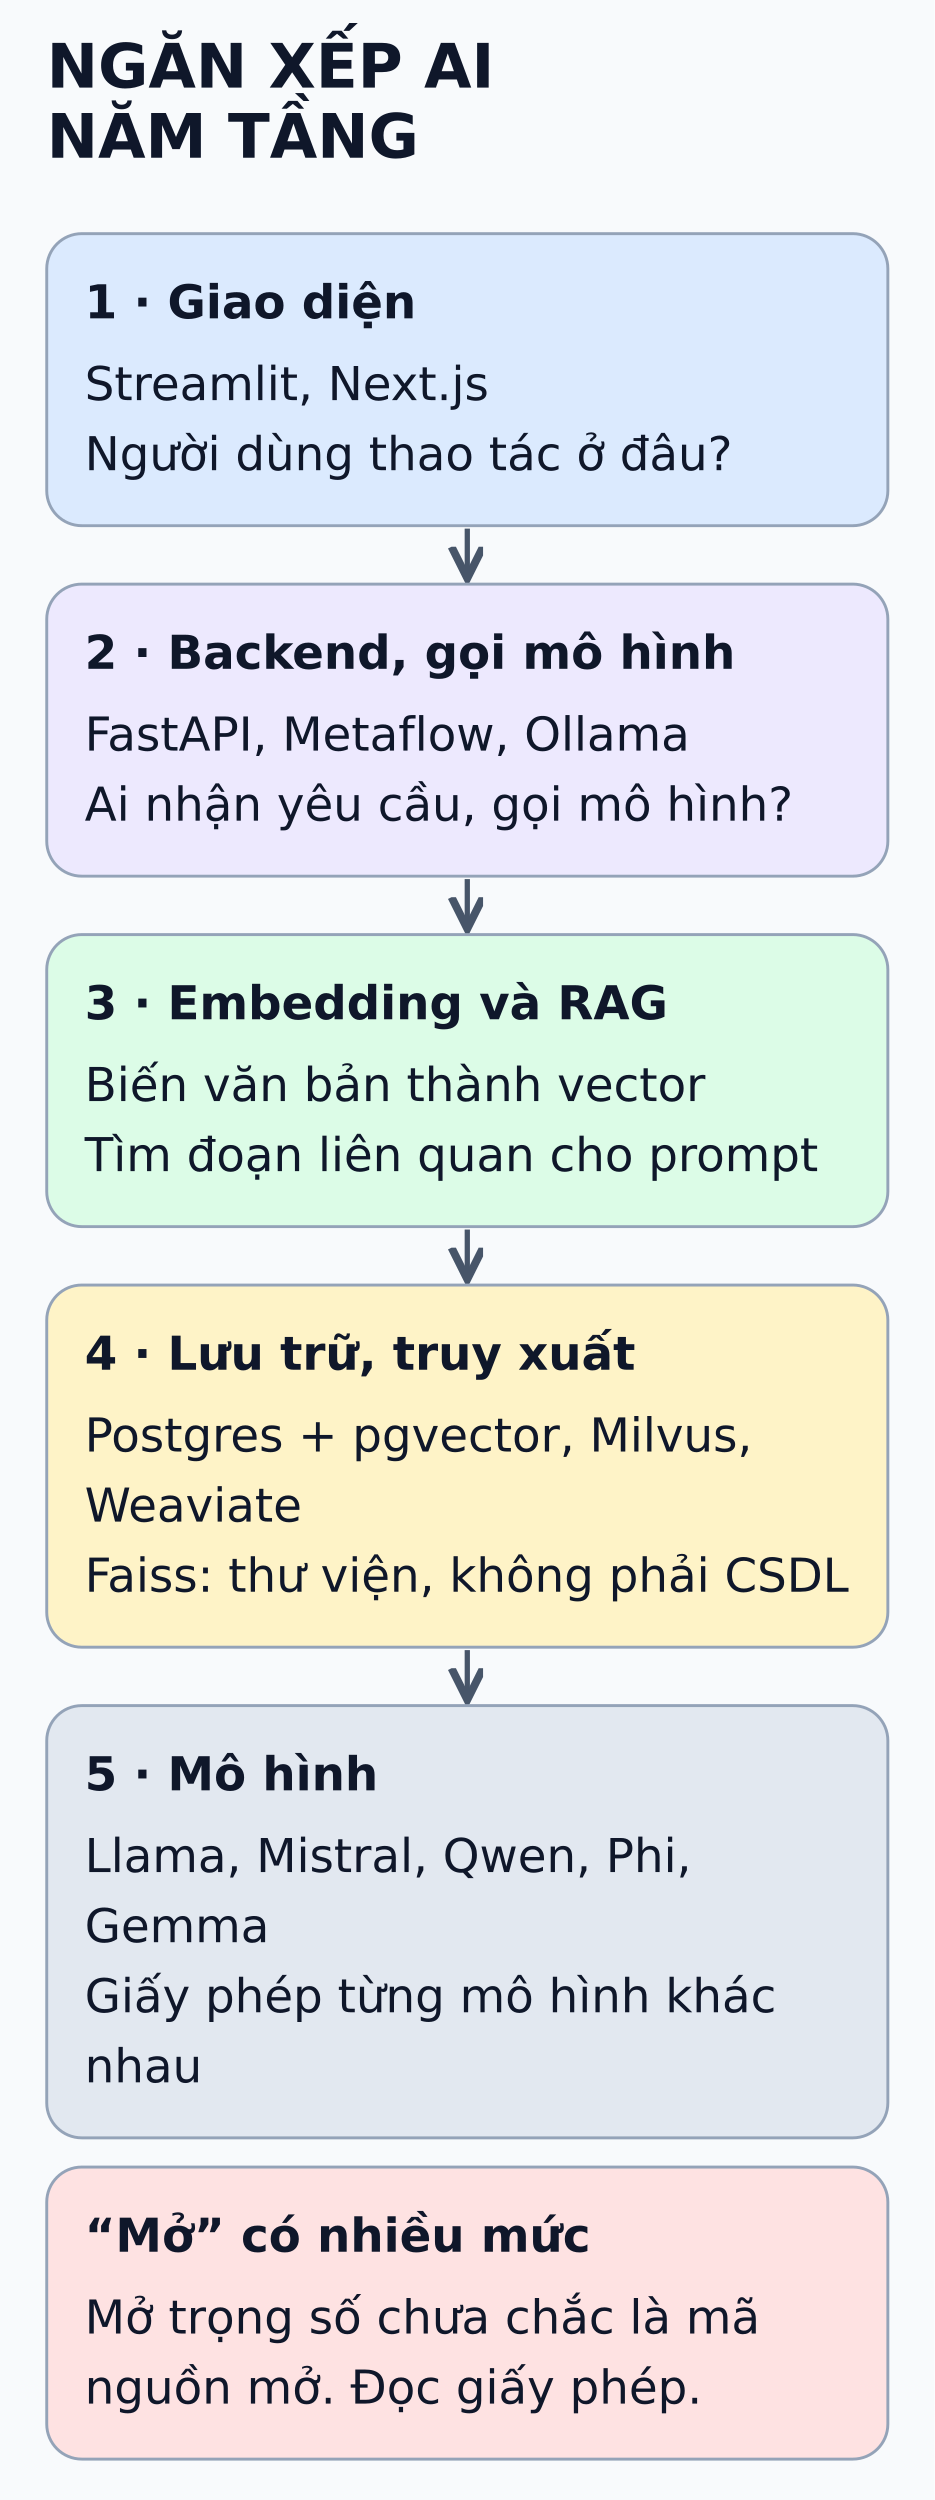
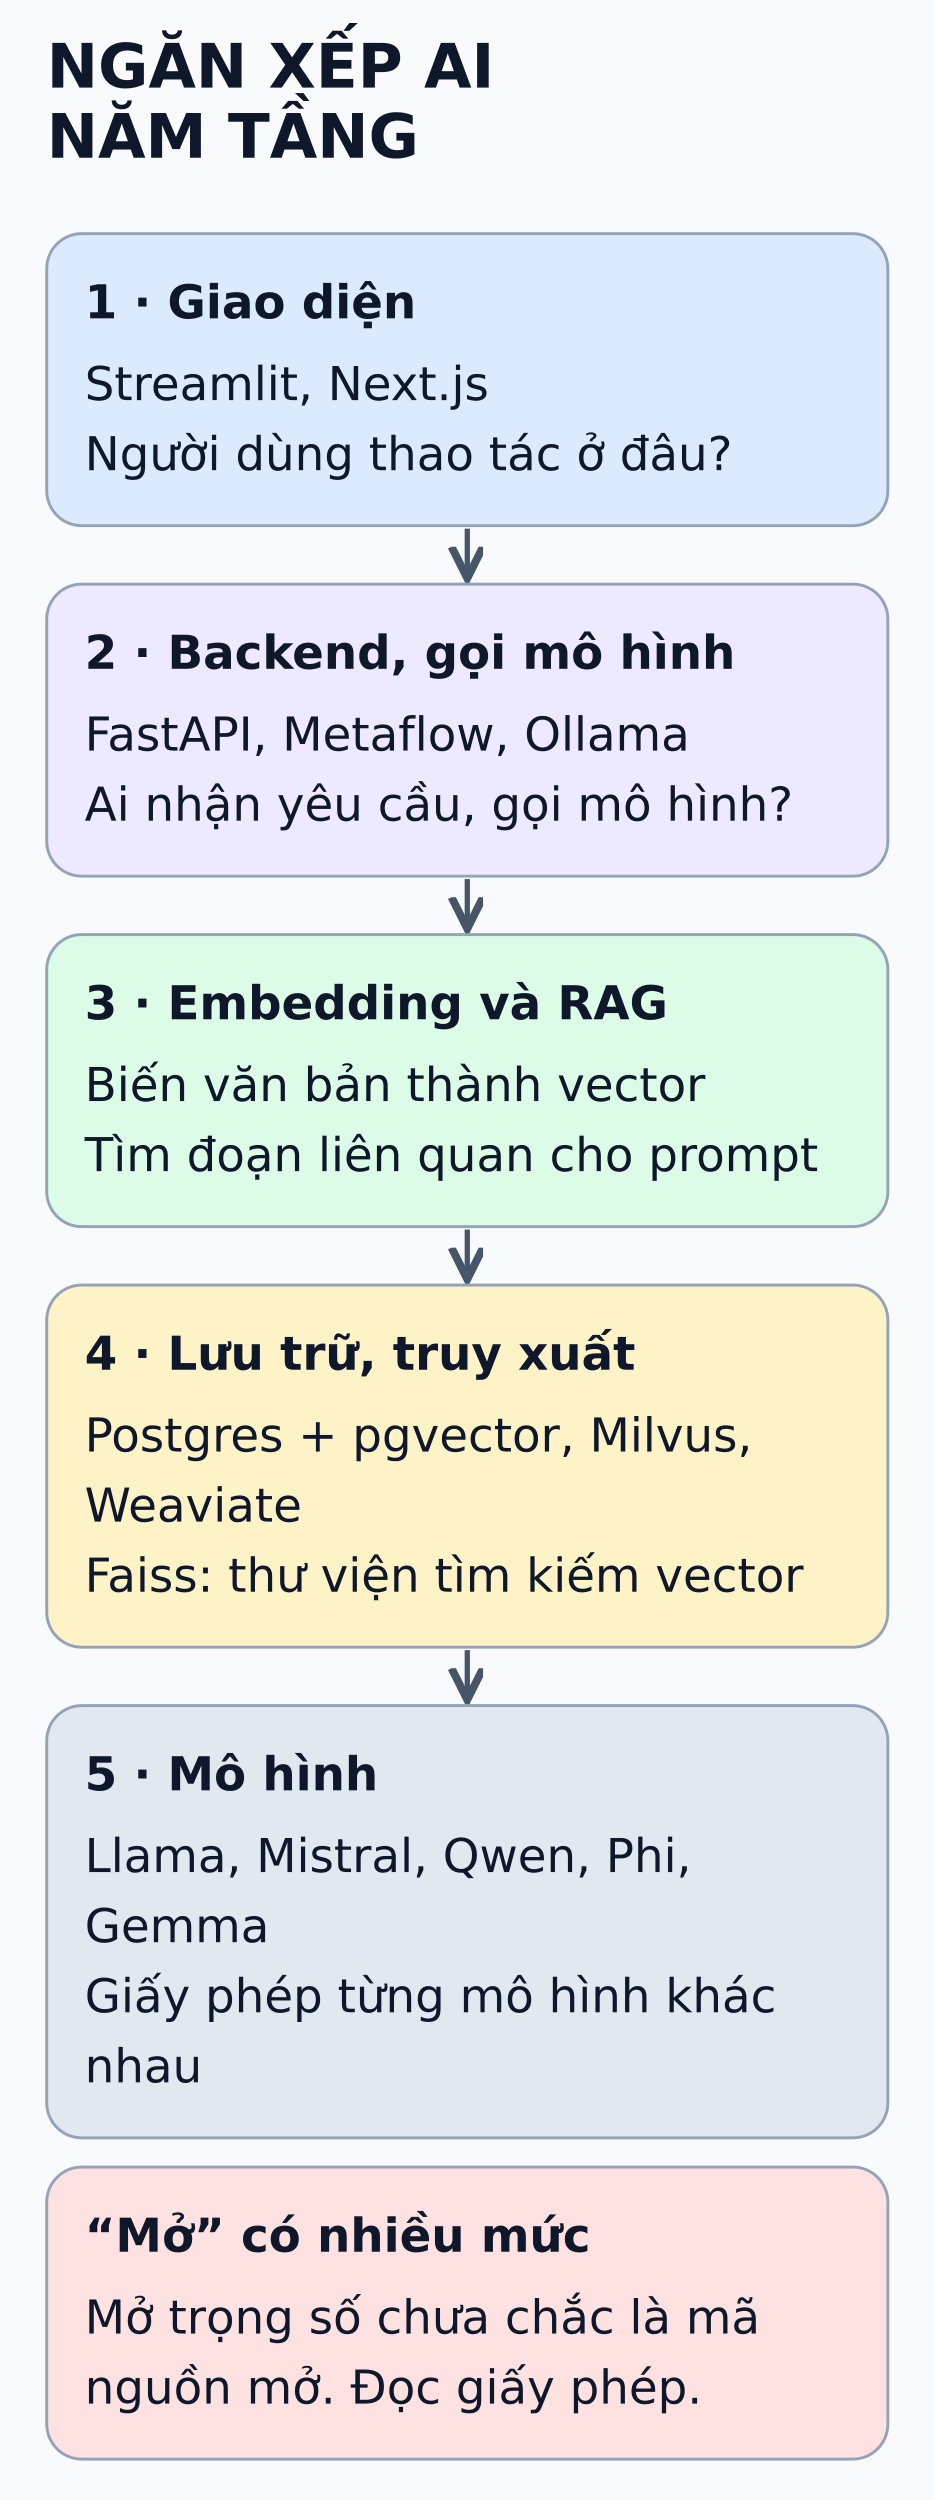
<svg xmlns="http://www.w3.org/2000/svg" viewBox="0 0 320 856" width="320" height="856" role="img" aria-labelledby="title desc">
  <defs>
    <marker id="arrow" markerWidth="8" markerHeight="8" refX="6" refY="3" orient="auto">
      <path d="M0,0 L6,3 L0,6" fill="none" stroke="#475569" stroke-width="1.5" />
    </marker>
  </defs>
  <rect width="320" height="856" fill="#f8fafc" />
  <g font-family="DejaVu Sans, Arial, sans-serif" fill="#0f172a">
    <text x="16" y="30" font-size="21" font-weight="bold">NGĂN XẾP AI</text>
    <text x="16" y="54" font-size="21" font-weight="bold">NĂM TẦNG</text>
    <rect x="16" y="80" width="288" height="100" rx="12" fill="#dbeafe" stroke="#94a3b8" />
    <text x="29" y="109" font-size="16" font-weight="bold">1 · Giao diện</text>
    <text x="29" y="137" font-size="16" font-weight="normal">Streamlit, Next.js</text>
    <text x="29" y="161" font-size="16" font-weight="normal">Người dùng thao tác ở đâu?</text>
    <line x1="160" y1="181" x2="160" y2="198" stroke="#475569" stroke-width="1.8" marker-end="url(#arrow)" />
    <rect x="16" y="200" width="288" height="100" rx="12" fill="#ede9fe" stroke="#94a3b8" />
    <text x="29" y="229" font-size="16" font-weight="bold">2 · Backend, gọi mô hình</text>
    <text x="29" y="257" font-size="16" font-weight="normal">FastAPI, Metaflow, Ollama</text>
    <text x="29" y="281" font-size="16" font-weight="normal">Ai nhận yêu cầu, gọi mô hình?</text>
    <line x1="160" y1="301" x2="160" y2="318" stroke="#475569" stroke-width="1.8" marker-end="url(#arrow)" />
    <rect x="16" y="320" width="288" height="100" rx="12" fill="#dcfce7" stroke="#94a3b8" />
    <text x="29" y="349" font-size="16" font-weight="bold">3 · Embedding và RAG</text>
    <text x="29" y="377" font-size="16" font-weight="normal">Biến văn bản thành vector</text>
    <text x="29" y="401" font-size="16" font-weight="normal">Tìm đoạn liên quan cho prompt</text>
    <line x1="160" y1="421" x2="160" y2="438" stroke="#475569" stroke-width="1.8" marker-end="url(#arrow)" />
    <rect x="16" y="440" width="288" height="124" rx="12" fill="#fef3c7" stroke="#94a3b8" />
    <text x="29" y="469" font-size="16" font-weight="bold">4 · Lưu trữ, truy xuất</text>
    <text x="29" y="497" font-size="16" font-weight="normal">Postgres + pgvector, Milvus,</text>
    <text x="29" y="521" font-size="16" font-weight="normal">Weaviate</text>
-     <text x="29" y="545" font-size="16" font-weight="normal">Faiss: thư viện, không phải CSDL</text>
+     <text x="29" y="545" font-size="16" font-weight="normal">Faiss: thư viện tìm kiếm vector</text>
    <line x1="160" y1="565" x2="160" y2="582" stroke="#475569" stroke-width="1.8" marker-end="url(#arrow)" />
    <rect x="16" y="584" width="288" height="148" rx="12" fill="#e2e8f0" stroke="#94a3b8" />
    <text x="29" y="613" font-size="16" font-weight="bold">5 · Mô hình</text>
    <text x="29" y="641" font-size="16" font-weight="normal">Llama, Mistral, Qwen, Phi,</text>
    <text x="29" y="665" font-size="16" font-weight="normal">Gemma</text>
    <text x="29" y="689" font-size="16" font-weight="normal">Giấy phép từng mô hình khác</text>
    <text x="29" y="713" font-size="16" font-weight="normal">nhau</text>
    <rect x="16" y="742" width="288" height="100" rx="12" fill="#fee2e2" stroke="#94a3b8" />
    <text x="29" y="771" font-size="16" font-weight="bold">“Mở” có nhiều mức</text>
    <text x="29" y="799" font-size="16" font-weight="normal">Mở trọng số chưa chắc là mã</text>
    <text x="29" y="823" font-size="16" font-weight="normal">nguồn mở. Đọc giấy phép.</text>
  </g>
</svg>
